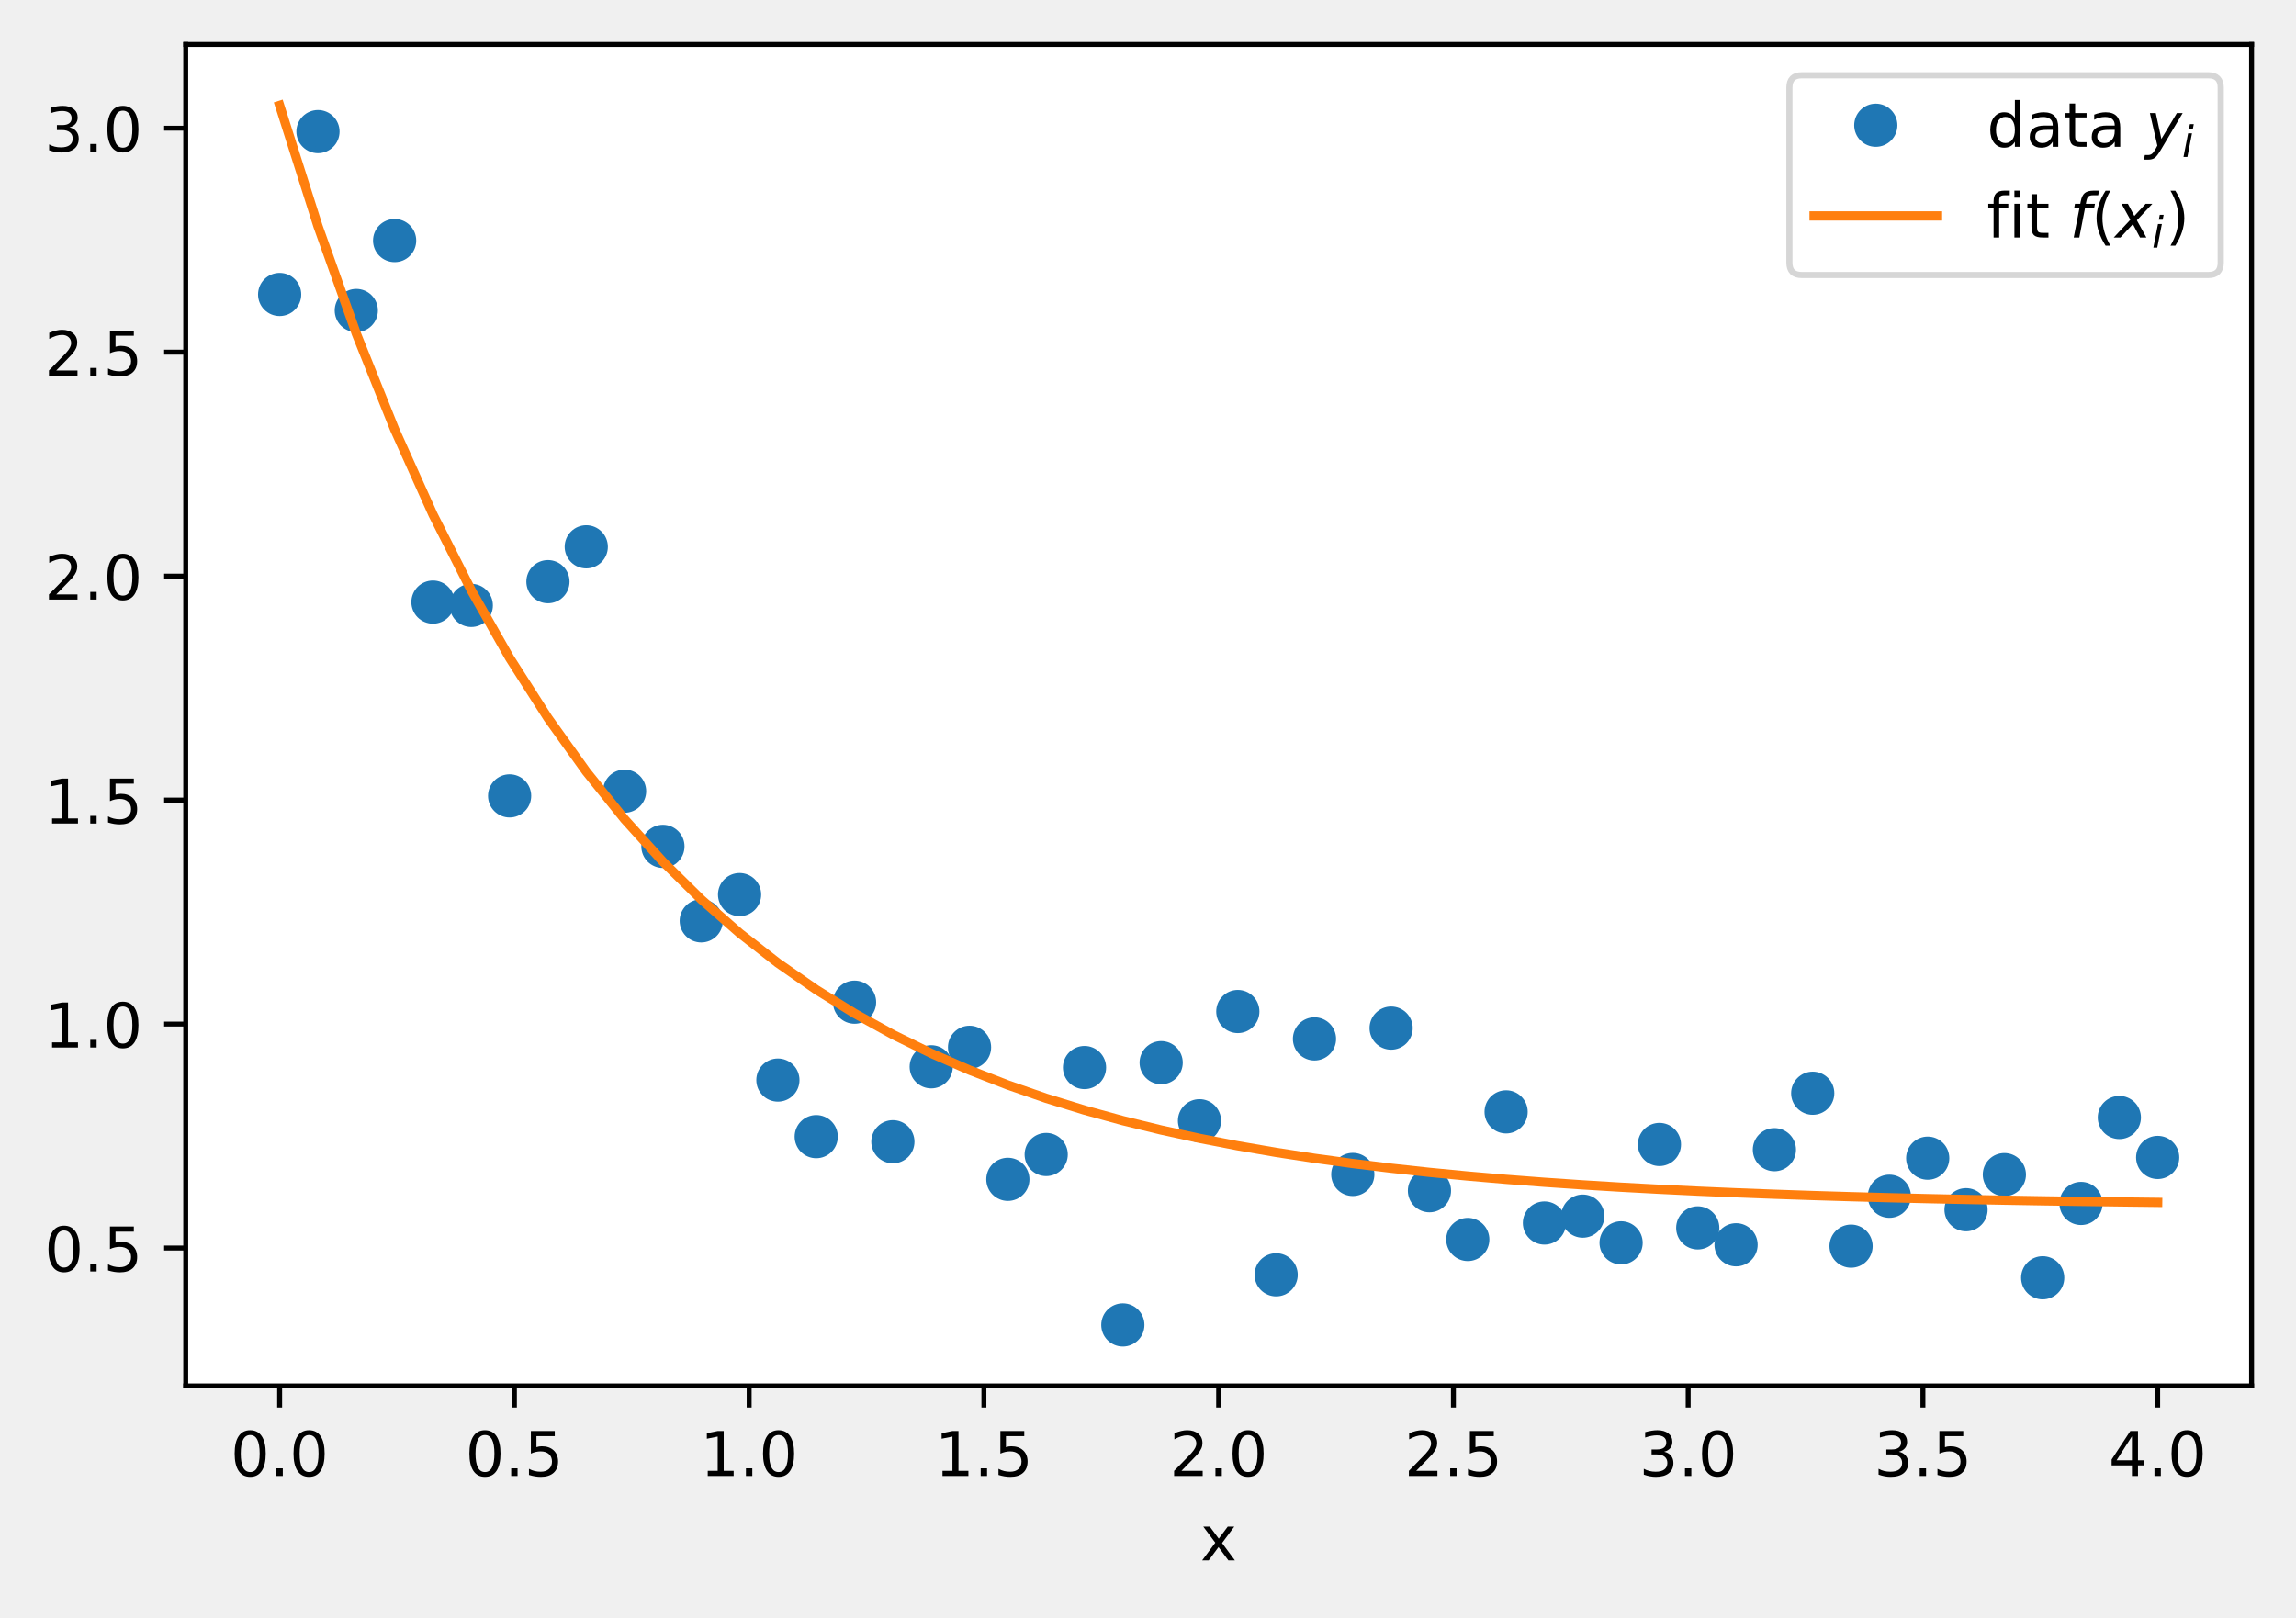
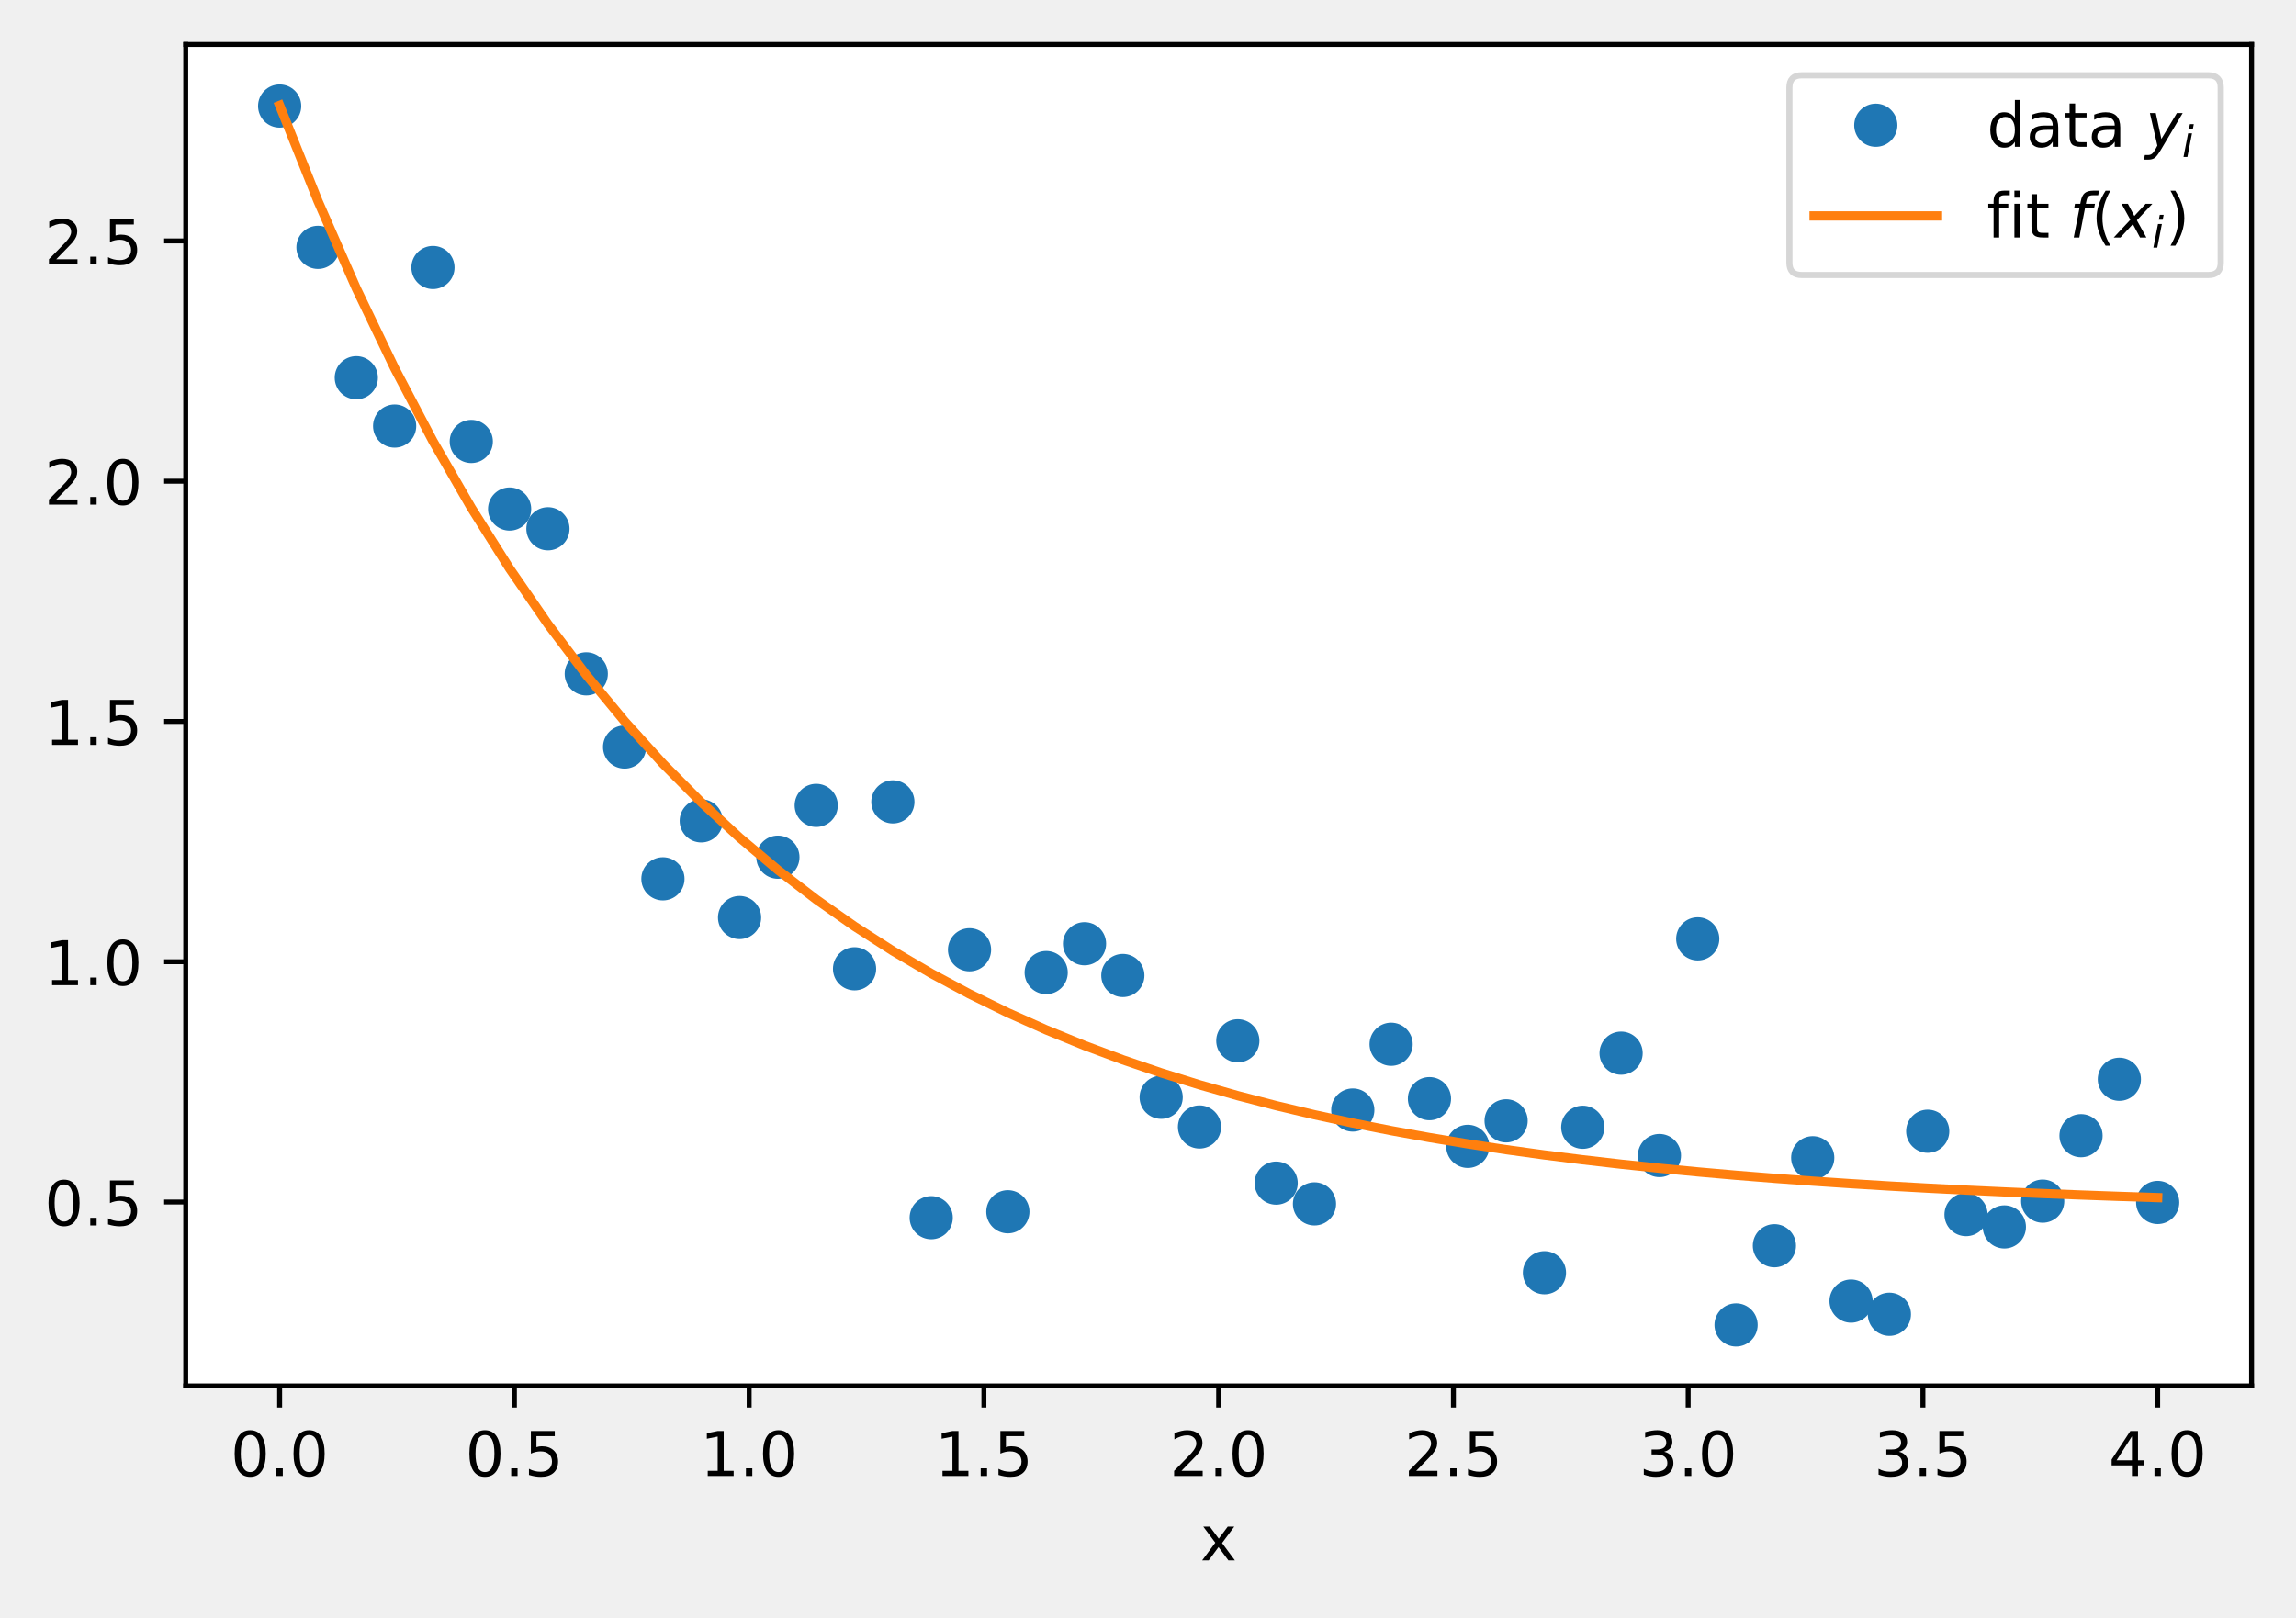
<svg xmlns="http://www.w3.org/2000/svg" xmlns:xlink="http://www.w3.org/1999/xlink" width="372.103pt" height="262.196pt" viewBox="0 0 372.103 262.196" version="1.1">
  <defs>
    <style type="text/css">*{stroke-linejoin: round; stroke-linecap: butt}</style>
  </defs>
  <g id="figure_1">
    <g id="patch_1">
      <path d="M 0 262.196  L 372.103 262.196  L 372.103 0  L 0 0  L 0 262.196  z " style="fill: none" />
    </g>
    <g id="axes_1">
      <g id="patch_2">
        <path d="M 30.103 224.64  L 364.903 224.64  L 364.903 7.2  L 30.103 7.2  z " style="fill: #ffffff" />
      </g>
      <g id="matplotlib.axis_1">
        <g id="xtick_1">
          <g id="line2d_1">
            <defs>
-               <path id="m916a9fdbd0" d="M 0 0  L 0 3.5  " style="stroke: #000000; stroke-width: 0.8" />
-             </defs>
-             <g>
-               <use xlink:href="#m916a9fdbd0" x="45.321" y="224.64" style="stroke: #000000; stroke-width: 0.8" />
+               <path id="m4593b369ef" d="M 0 0  L 0 3.5  " style="stroke: #000000; stroke-width: 0.8" />
+             </defs>
+             <g>
+               <use xlink:href="#m4593b369ef" x="45.321" y="224.64" style="stroke: #000000; stroke-width: 0.8" />
            </g>
          </g>
          <g id="text_1">
            <g transform="translate(37.36974 239.2384)scale(0.1 -0.1)">
              <defs>
                <path id="DejaVuSans-30" d="M 2034 4250  Q 1547 4250 1301 3770  Q 1056 3291 1056 2328  Q 1056 1369 1301 889  Q 1547 409 2034 409  Q 2525 409 2770 889  Q 3016 1369 3016 2328  Q 3016 3291 2770 3770  Q 2525 4250 2034 4250  z M 2034 4750  Q 2819 4750 3233 4129  Q 3647 3509 3647 2328  Q 3647 1150 3233 529  Q 2819 -91 2034 -91  Q 1250 -91 836 529  Q 422 1150 422 2328  Q 422 3509 836 4129  Q 1250 4750 2034 4750  z " transform="scale(0.015625)" />
                <path id="DejaVuSans-2e" d="M 684 794  L 1344 794  L 1344 0  L 684 0  L 684 794  z " transform="scale(0.015625)" />
              </defs>
              <use xlink:href="#DejaVuSans-30" />
              <use xlink:href="#DejaVuSans-2e" x="63.623" />
              <use xlink:href="#DejaVuSans-30" x="95.41" />
            </g>
          </g>
        </g>
        <g id="xtick_2">
          <g id="line2d_2">
            <g>
-               <use xlink:href="#m916a9fdbd0" x="83.367" y="224.64" style="stroke: #000000; stroke-width: 0.8" />
+               <use xlink:href="#m4593b369ef" x="83.367" y="224.64" style="stroke: #000000; stroke-width: 0.8" />
            </g>
          </g>
          <g id="text_2">
            <g transform="translate(75.4152 239.2384)scale(0.1 -0.1)">
              <defs>
                <path id="DejaVuSans-35" d="M 691 4666  L 3169 4666  L 3169 4134  L 1269 4134  L 1269 2991  Q 1406 3038 1543 3061  Q 1681 3084 1819 3084  Q 2600 3084 3056 2656  Q 3513 2228 3513 1497  Q 3513 744 3044 326  Q 2575 -91 1722 -91  Q 1428 -91 1123 -41  Q 819 9 494 109  L 494 744  Q 775 591 1075 516  Q 1375 441 1709 441  Q 2250 441 2565 725  Q 2881 1009 2881 1497  Q 2881 1984 2565 2268  Q 2250 2553 1709 2553  Q 1456 2553 1204 2497  Q 953 2441 691 2322  L 691 4666  z " transform="scale(0.015625)" />
              </defs>
              <use xlink:href="#DejaVuSans-30" />
              <use xlink:href="#DejaVuSans-2e" x="63.623" />
              <use xlink:href="#DejaVuSans-35" x="95.41" />
            </g>
          </g>
        </g>
        <g id="xtick_3">
          <g id="line2d_3">
            <g>
-               <use xlink:href="#m916a9fdbd0" x="121.412" y="224.64" style="stroke: #000000; stroke-width: 0.8" />
+               <use xlink:href="#m4593b369ef" x="121.412" y="224.64" style="stroke: #000000; stroke-width: 0.8" />
            </g>
          </g>
          <g id="text_3">
            <g transform="translate(113.4607 239.2384)scale(0.1 -0.1)">
              <defs>
                <path id="DejaVuSans-31" d="M 794 531  L 1825 531  L 1825 4091  L 703 3866  L 703 4441  L 1819 4666  L 2450 4666  L 2450 531  L 3481 531  L 3481 0  L 794 0  L 794 531  z " transform="scale(0.015625)" />
              </defs>
              <use xlink:href="#DejaVuSans-31" />
              <use xlink:href="#DejaVuSans-2e" x="63.623" />
              <use xlink:href="#DejaVuSans-30" x="95.41" />
            </g>
          </g>
        </g>
        <g id="xtick_4">
          <g id="line2d_4">
            <g>
-               <use xlink:href="#m916a9fdbd0" x="159.458" y="224.64" style="stroke: #000000; stroke-width: 0.8" />
+               <use xlink:href="#m4593b369ef" x="159.458" y="224.64" style="stroke: #000000; stroke-width: 0.8" />
            </g>
          </g>
          <g id="text_4">
            <g transform="translate(151.5061 239.2384)scale(0.1 -0.1)">
              <use xlink:href="#DejaVuSans-31" />
              <use xlink:href="#DejaVuSans-2e" x="63.623" />
              <use xlink:href="#DejaVuSans-35" x="95.41" />
            </g>
          </g>
        </g>
        <g id="xtick_5">
          <g id="line2d_5">
            <g>
-               <use xlink:href="#m916a9fdbd0" x="197.503" y="224.64" style="stroke: #000000; stroke-width: 0.8" />
+               <use xlink:href="#m4593b369ef" x="197.503" y="224.64" style="stroke: #000000; stroke-width: 0.8" />
            </g>
          </g>
          <g id="text_5">
            <g transform="translate(189.5516 239.2384)scale(0.1 -0.1)">
              <defs>
                <path id="DejaVuSans-32" d="M 1228 531  L 3431 531  L 3431 0  L 469 0  L 469 531  Q 828 903 1448 1529  Q 2069 2156 2228 2338  Q 2531 2678 2651 2914  Q 2772 3150 2772 3378  Q 2772 3750 2511 3984  Q 2250 4219 1831 4219  Q 1534 4219 1204 4116  Q 875 4013 500 3803  L 500 4441  Q 881 4594 1212 4672  Q 1544 4750 1819 4750  Q 2544 4750 2975 4387  Q 3406 4025 3406 3419  Q 3406 3131 3298 2873  Q 3191 2616 2906 2266  Q 2828 2175 2409 1742  Q 1991 1309 1228 531  z " transform="scale(0.015625)" />
              </defs>
              <use xlink:href="#DejaVuSans-32" />
              <use xlink:href="#DejaVuSans-2e" x="63.623" />
              <use xlink:href="#DejaVuSans-30" x="95.41" />
            </g>
          </g>
        </g>
        <g id="xtick_6">
          <g id="line2d_6">
            <g>
-               <use xlink:href="#m916a9fdbd0" x="235.549" y="224.64" style="stroke: #000000; stroke-width: 0.8" />
+               <use xlink:href="#m4593b369ef" x="235.549" y="224.64" style="stroke: #000000; stroke-width: 0.8" />
            </g>
          </g>
          <g id="text_6">
            <g transform="translate(227.597 239.2384)scale(0.1 -0.1)">
              <use xlink:href="#DejaVuSans-32" />
              <use xlink:href="#DejaVuSans-2e" x="63.623" />
              <use xlink:href="#DejaVuSans-35" x="95.41" />
            </g>
          </g>
        </g>
        <g id="xtick_7">
          <g id="line2d_7">
            <g>
-               <use xlink:href="#m916a9fdbd0" x="273.594" y="224.64" style="stroke: #000000; stroke-width: 0.8" />
+               <use xlink:href="#m4593b369ef" x="273.594" y="224.64" style="stroke: #000000; stroke-width: 0.8" />
            </g>
          </g>
          <g id="text_7">
            <g transform="translate(265.6425 239.2384)scale(0.1 -0.1)">
              <defs>
                <path id="DejaVuSans-33" d="M 2597 2516  Q 3050 2419 3304 2112  Q 3559 1806 3559 1356  Q 3559 666 3084 287  Q 2609 -91 1734 -91  Q 1441 -91 1130 -33  Q 819 25 488 141  L 488 750  Q 750 597 1062 519  Q 1375 441 1716 441  Q 2309 441 2620 675  Q 2931 909 2931 1356  Q 2931 1769 2642 2001  Q 2353 2234 1838 2234  L 1294 2234  L 1294 2753  L 1863 2753  Q 2328 2753 2575 2939  Q 2822 3125 2822 3475  Q 2822 3834 2567 4026  Q 2313 4219 1838 4219  Q 1578 4219 1281 4162  Q 984 4106 628 3988  L 628 4550  Q 988 4650 1302 4700  Q 1616 4750 1894 4750  Q 2613 4750 3031 4423  Q 3450 4097 3450 3541  Q 3450 3153 3228 2886  Q 3006 2619 2597 2516  z " transform="scale(0.015625)" />
              </defs>
              <use xlink:href="#DejaVuSans-33" />
              <use xlink:href="#DejaVuSans-2e" x="63.623" />
              <use xlink:href="#DejaVuSans-30" x="95.41" />
            </g>
          </g>
        </g>
        <g id="xtick_8">
          <g id="line2d_8">
            <g>
-               <use xlink:href="#m916a9fdbd0" x="311.639" y="224.64" style="stroke: #000000; stroke-width: 0.8" />
+               <use xlink:href="#m4593b369ef" x="311.639" y="224.64" style="stroke: #000000; stroke-width: 0.8" />
            </g>
          </g>
          <g id="text_8">
            <g transform="translate(303.6879 239.2384)scale(0.1 -0.1)">
              <use xlink:href="#DejaVuSans-33" />
              <use xlink:href="#DejaVuSans-2e" x="63.623" />
              <use xlink:href="#DejaVuSans-35" x="95.41" />
            </g>
          </g>
        </g>
        <g id="xtick_9">
          <g id="line2d_9">
            <g>
-               <use xlink:href="#m916a9fdbd0" x="349.685" y="224.64" style="stroke: #000000; stroke-width: 0.8" />
+               <use xlink:href="#m4593b369ef" x="349.685" y="224.64" style="stroke: #000000; stroke-width: 0.8" />
            </g>
          </g>
          <g id="text_9">
            <g transform="translate(341.7334 239.2384)scale(0.1 -0.1)">
              <defs>
                <path id="DejaVuSans-34" d="M 2419 4116  L 825 1625  L 2419 1625  L 2419 4116  z M 2253 4666  L 3047 4666  L 3047 1625  L 3713 1625  L 3713 1100  L 3047 1100  L 3047 0  L 2419 0  L 2419 1100  L 313 1100  L 313 1709  L 2253 4666  z " transform="scale(0.015625)" />
              </defs>
              <use xlink:href="#DejaVuSans-34" />
              <use xlink:href="#DejaVuSans-2e" x="63.623" />
              <use xlink:href="#DejaVuSans-30" x="95.41" />
            </g>
          </g>
        </g>
        <g id="text_10">
          <g transform="translate(194.5437 252.9166)scale(0.1 -0.1)">
            <defs>
              <path id="DejaVuSans-78" d="M 3513 3500  L 2247 1797  L 3578 0  L 2900 0  L 1881 1375  L 863 0  L 184 0  L 1544 1831  L 300 3500  L 978 3500  L 1906 2253  L 2834 3500  L 3513 3500  z " transform="scale(0.015625)" />
            </defs>
            <use xlink:href="#DejaVuSans-78" />
          </g>
        </g>
      </g>
      <g id="matplotlib.axis_2">
        <g id="ytick_1">
          <g id="line2d_10">
            <defs>
-               <path id="m91783c04ec" d="M 0 0  L -3.5 0  " style="stroke: #000000; stroke-width: 0.8" />
-             </defs>
-             <g>
-               <use xlink:href="#m91783c04ec" x="30.103" y="202.291" style="stroke: #000000; stroke-width: 0.8" />
+               <path id="m9e0890ec1e" d="M 0 0  L -3.5 0  " style="stroke: #000000; stroke-width: 0.8" />
+             </defs>
+             <g>
+               <use xlink:href="#m9e0890ec1e" x="30.103" y="194.833" style="stroke: #000000; stroke-width: 0.8" />
            </g>
          </g>
          <g id="text_11">
-             <g transform="translate(7.2 206.0901)scale(0.1 -0.1)">
+             <g transform="translate(7.2 198.6321)scale(0.1 -0.1)">
              <use xlink:href="#DejaVuSans-30" />
              <use xlink:href="#DejaVuSans-2e" x="63.623" />
              <use xlink:href="#DejaVuSans-35" x="95.41" />
            </g>
          </g>
        </g>
        <g id="ytick_2">
          <g id="line2d_11">
            <g>
-               <use xlink:href="#m91783c04ec" x="30.103" y="165.988" style="stroke: #000000; stroke-width: 0.8" />
+               <use xlink:href="#m9e0890ec1e" x="30.103" y="155.887" style="stroke: #000000; stroke-width: 0.8" />
            </g>
          </g>
          <g id="text_12">
-             <g transform="translate(7.2 169.7872)scale(0.1 -0.1)">
+             <g transform="translate(7.2 159.6861)scale(0.1 -0.1)">
              <use xlink:href="#DejaVuSans-31" />
              <use xlink:href="#DejaVuSans-2e" x="63.623" />
              <use xlink:href="#DejaVuSans-30" x="95.41" />
            </g>
          </g>
        </g>
        <g id="ytick_3">
          <g id="line2d_12">
            <g>
-               <use xlink:href="#m91783c04ec" x="30.103" y="129.685" style="stroke: #000000; stroke-width: 0.8" />
+               <use xlink:href="#m9e0890ec1e" x="30.103" y="116.941" style="stroke: #000000; stroke-width: 0.8" />
            </g>
          </g>
          <g id="text_13">
-             <g transform="translate(7.2 133.4844)scale(0.1 -0.1)">
+             <g transform="translate(7.2 120.7401)scale(0.1 -0.1)">
              <use xlink:href="#DejaVuSans-31" />
              <use xlink:href="#DejaVuSans-2e" x="63.623" />
              <use xlink:href="#DejaVuSans-35" x="95.41" />
            </g>
          </g>
        </g>
        <g id="ytick_4">
          <g id="line2d_13">
            <g>
-               <use xlink:href="#m91783c04ec" x="30.103" y="93.382" style="stroke: #000000; stroke-width: 0.8" />
+               <use xlink:href="#m9e0890ec1e" x="30.103" y="77.995" style="stroke: #000000; stroke-width: 0.8" />
            </g>
          </g>
          <g id="text_14">
-             <g transform="translate(7.2 97.18156)scale(0.1 -0.1)">
+             <g transform="translate(7.2 81.79403)scale(0.1 -0.1)">
              <use xlink:href="#DejaVuSans-32" />
              <use xlink:href="#DejaVuSans-2e" x="63.623" />
              <use xlink:href="#DejaVuSans-30" x="95.41" />
            </g>
          </g>
        </g>
        <g id="ytick_5">
          <g id="line2d_14">
            <g>
-               <use xlink:href="#m91783c04ec" x="30.103" y="57.079" style="stroke: #000000; stroke-width: 0.8" />
+               <use xlink:href="#m9e0890ec1e" x="30.103" y="39.049" style="stroke: #000000; stroke-width: 0.8" />
            </g>
          </g>
          <g id="text_15">
-             <g transform="translate(7.2 60.87871)scale(0.1 -0.1)">
+             <g transform="translate(7.2 42.84799)scale(0.1 -0.1)">
              <use xlink:href="#DejaVuSans-32" />
              <use xlink:href="#DejaVuSans-2e" x="63.623" />
              <use xlink:href="#DejaVuSans-35" x="95.41" />
            </g>
          </g>
        </g>
-         <g id="ytick_6">
-           <g id="line2d_15">
-             <g>
-               <use xlink:href="#m91783c04ec" x="30.103" y="20.777" style="stroke: #000000; stroke-width: 0.8" />
-             </g>
-           </g>
-           <g id="text_16">
-             <g transform="translate(7.2 24.57587)scale(0.1 -0.1)">
-               <use xlink:href="#DejaVuSans-33" />
-               <use xlink:href="#DejaVuSans-2e" x="63.623" />
-               <use xlink:href="#DejaVuSans-30" x="95.41" />
-             </g>
-           </g>
+       </g>
+       <g id="line2d_15">
+         <defs>
+           <path id="m1f39af1a2c" d="M 0 3  C 0.796 3 1.559 2.684 2.121 2.121  C 2.684 1.559 3 0.796 3 0  C 3 -0.796 2.684 -1.559 2.121 -2.121  C 1.559 -2.684 0.796 -3 0 -3  C -0.796 -3 -1.559 -2.684 -2.121 -2.121  C -2.684 -1.559 -3 -0.796 -3 0  C -3 0.796 -2.684 1.559 -2.121 2.121  C -1.559 2.684 -0.796 3 0 3  z " style="stroke: #1f77b4" />
+         </defs>
+         <g clip-path="url(#p309b4b7181)">
+           <use xlink:href="#m1f39af1a2c" x="45.321" y="17.186" style="fill: #1f77b4; stroke: #1f77b4" />
+           <use xlink:href="#m1f39af1a2c" x="51.533" y="40.094" style="fill: #1f77b4; stroke: #1f77b4" />
+           <use xlink:href="#m1f39af1a2c" x="57.744" y="61.225" style="fill: #1f77b4; stroke: #1f77b4" />
+           <use xlink:href="#m1f39af1a2c" x="63.956" y="69.058" style="fill: #1f77b4; stroke: #1f77b4" />
+           <use xlink:href="#m1f39af1a2c" x="70.167" y="43.359" style="fill: #1f77b4; stroke: #1f77b4" />
+           <use xlink:href="#m1f39af1a2c" x="76.379" y="71.556" style="fill: #1f77b4; stroke: #1f77b4" />
+           <use xlink:href="#m1f39af1a2c" x="82.59" y="82.508" style="fill: #1f77b4; stroke: #1f77b4" />
+           <use xlink:href="#m1f39af1a2c" x="88.802" y="85.709" style="fill: #1f77b4; stroke: #1f77b4" />
+           <use xlink:href="#m1f39af1a2c" x="95.013" y="109.224" style="fill: #1f77b4; stroke: #1f77b4" />
+           <use xlink:href="#m1f39af1a2c" x="101.225" y="121.086" style="fill: #1f77b4; stroke: #1f77b4" />
+           <use xlink:href="#m1f39af1a2c" x="107.436" y="142.447" style="fill: #1f77b4; stroke: #1f77b4" />
+           <use xlink:href="#m1f39af1a2c" x="113.648" y="133.052" style="fill: #1f77b4; stroke: #1f77b4" />
+           <use xlink:href="#m1f39af1a2c" x="119.859" y="148.721" style="fill: #1f77b4; stroke: #1f77b4" />
+           <use xlink:href="#m1f39af1a2c" x="126.071" y="138.94" style="fill: #1f77b4; stroke: #1f77b4" />
+           <use xlink:href="#m1f39af1a2c" x="132.282" y="130.545" style="fill: #1f77b4; stroke: #1f77b4" />
+           <use xlink:href="#m1f39af1a2c" x="138.494" y="157.031" style="fill: #1f77b4; stroke: #1f77b4" />
+           <use xlink:href="#m1f39af1a2c" x="144.705" y="129.975" style="fill: #1f77b4; stroke: #1f77b4" />
+           <use xlink:href="#m1f39af1a2c" x="150.917" y="197.374" style="fill: #1f77b4; stroke: #1f77b4" />
+           <use xlink:href="#m1f39af1a2c" x="157.128" y="153.945" style="fill: #1f77b4; stroke: #1f77b4" />
+           <use xlink:href="#m1f39af1a2c" x="163.34" y="196.411" style="fill: #1f77b4; stroke: #1f77b4" />
+           <use xlink:href="#m1f39af1a2c" x="169.551" y="157.642" style="fill: #1f77b4; stroke: #1f77b4" />
+           <use xlink:href="#m1f39af1a2c" x="175.763" y="152.968" style="fill: #1f77b4; stroke: #1f77b4" />
+           <use xlink:href="#m1f39af1a2c" x="181.974" y="158.113" style="fill: #1f77b4; stroke: #1f77b4" />
+           <use xlink:href="#m1f39af1a2c" x="188.186" y="177.854" style="fill: #1f77b4; stroke: #1f77b4" />
+           <use xlink:href="#m1f39af1a2c" x="194.397" y="182.669" style="fill: #1f77b4; stroke: #1f77b4" />
+           <use xlink:href="#m1f39af1a2c" x="200.609" y="168.698" style="fill: #1f77b4; stroke: #1f77b4" />
+           <use xlink:href="#m1f39af1a2c" x="206.82" y="191.77" style="fill: #1f77b4; stroke: #1f77b4" />
+           <use xlink:href="#m1f39af1a2c" x="213.032" y="195.136" style="fill: #1f77b4; stroke: #1f77b4" />
+           <use xlink:href="#m1f39af1a2c" x="219.243" y="179.921" style="fill: #1f77b4; stroke: #1f77b4" />
+           <use xlink:href="#m1f39af1a2c" x="225.455" y="169.259" style="fill: #1f77b4; stroke: #1f77b4" />
+           <use xlink:href="#m1f39af1a2c" x="231.666" y="178.079" style="fill: #1f77b4; stroke: #1f77b4" />
+           <use xlink:href="#m1f39af1a2c" x="237.878" y="185.811" style="fill: #1f77b4; stroke: #1f77b4" />
+           <use xlink:href="#m1f39af1a2c" x="244.089" y="181.674" style="fill: #1f77b4; stroke: #1f77b4" />
+           <use xlink:href="#m1f39af1a2c" x="250.301" y="206.297" style="fill: #1f77b4; stroke: #1f77b4" />
+           <use xlink:href="#m1f39af1a2c" x="256.512" y="182.714" style="fill: #1f77b4; stroke: #1f77b4" />
+           <use xlink:href="#m1f39af1a2c" x="262.724" y="170.703" style="fill: #1f77b4; stroke: #1f77b4" />
+           <use xlink:href="#m1f39af1a2c" x="268.935" y="187.299" style="fill: #1f77b4; stroke: #1f77b4" />
+           <use xlink:href="#m1f39af1a2c" x="275.147" y="152.176" style="fill: #1f77b4; stroke: #1f77b4" />
+           <use xlink:href="#m1f39af1a2c" x="281.358" y="214.756" style="fill: #1f77b4; stroke: #1f77b4" />
+           <use xlink:href="#m1f39af1a2c" x="287.57" y="201.918" style="fill: #1f77b4; stroke: #1f77b4" />
+           <use xlink:href="#m1f39af1a2c" x="293.781" y="187.657" style="fill: #1f77b4; stroke: #1f77b4" />
+           <use xlink:href="#m1f39af1a2c" x="299.993" y="210.893" style="fill: #1f77b4; stroke: #1f77b4" />
+           <use xlink:href="#m1f39af1a2c" x="306.204" y="213.029" style="fill: #1f77b4; stroke: #1f77b4" />
+           <use xlink:href="#m1f39af1a2c" x="312.416" y="183.359" style="fill: #1f77b4; stroke: #1f77b4" />
+           <use xlink:href="#m1f39af1a2c" x="318.627" y="196.872" style="fill: #1f77b4; stroke: #1f77b4" />
+           <use xlink:href="#m1f39af1a2c" x="324.839" y="198.871" style="fill: #1f77b4; stroke: #1f77b4" />
+           <use xlink:href="#m1f39af1a2c" x="331.05" y="194.691" style="fill: #1f77b4; stroke: #1f77b4" />
+           <use xlink:href="#m1f39af1a2c" x="337.262" y="184.081" style="fill: #1f77b4; stroke: #1f77b4" />
+           <use xlink:href="#m1f39af1a2c" x="343.473" y="174.937" style="fill: #1f77b4; stroke: #1f77b4" />
+           <use xlink:href="#m1f39af1a2c" x="349.685" y="194.904" style="fill: #1f77b4; stroke: #1f77b4" />
        </g>
      </g>
      <g id="line2d_16">
-         <defs>
-           <path id="m0119fe2ea5" d="M 0 3  C 0.796 3 1.559 2.684 2.121 2.121  C 2.684 1.559 3 0.796 3 0  C 3 -0.796 2.684 -1.559 2.121 -2.121  C 1.559 -2.684 0.796 -3 0 -3  C -0.796 -3 -1.559 -2.684 -2.121 -2.121  C -2.684 -1.559 -3 -0.796 -3 0  C -3 0.796 -2.684 1.559 -2.121 2.121  C -1.559 2.684 -0.796 3 0 3  z " style="stroke: #1f77b4" />
-         </defs>
-         <g clip-path="url(#p8034b6d89d)">
-           <use xlink:href="#m0119fe2ea5" x="45.321" y="47.73" style="fill: #1f77b4; stroke: #1f77b4" />
-           <use xlink:href="#m0119fe2ea5" x="51.533" y="21.329" style="fill: #1f77b4; stroke: #1f77b4" />
-           <use xlink:href="#m0119fe2ea5" x="57.744" y="50.325" style="fill: #1f77b4; stroke: #1f77b4" />
-           <use xlink:href="#m0119fe2ea5" x="63.956" y="38.994" style="fill: #1f77b4; stroke: #1f77b4" />
-           <use xlink:href="#m0119fe2ea5" x="70.167" y="97.594" style="fill: #1f77b4; stroke: #1f77b4" />
-           <use xlink:href="#m0119fe2ea5" x="76.379" y="98.132" style="fill: #1f77b4; stroke: #1f77b4" />
-           <use xlink:href="#m0119fe2ea5" x="82.59" y="129.003" style="fill: #1f77b4; stroke: #1f77b4" />
-           <use xlink:href="#m0119fe2ea5" x="88.802" y="94.281" style="fill: #1f77b4; stroke: #1f77b4" />
-           <use xlink:href="#m0119fe2ea5" x="95.013" y="88.633" style="fill: #1f77b4; stroke: #1f77b4" />
-           <use xlink:href="#m0119fe2ea5" x="101.225" y="128.24" style="fill: #1f77b4; stroke: #1f77b4" />
-           <use xlink:href="#m0119fe2ea5" x="107.436" y="137.187" style="fill: #1f77b4; stroke: #1f77b4" />
-           <use xlink:href="#m0119fe2ea5" x="113.648" y="149.26" style="fill: #1f77b4; stroke: #1f77b4" />
-           <use xlink:href="#m0119fe2ea5" x="119.859" y="145.001" style="fill: #1f77b4; stroke: #1f77b4" />
-           <use xlink:href="#m0119fe2ea5" x="126.071" y="175.068" style="fill: #1f77b4; stroke: #1f77b4" />
-           <use xlink:href="#m0119fe2ea5" x="132.282" y="184.235" style="fill: #1f77b4; stroke: #1f77b4" />
-           <use xlink:href="#m0119fe2ea5" x="138.494" y="162.441" style="fill: #1f77b4; stroke: #1f77b4" />
-           <use xlink:href="#m0119fe2ea5" x="144.705" y="185.062" style="fill: #1f77b4; stroke: #1f77b4" />
-           <use xlink:href="#m0119fe2ea5" x="150.917" y="172.914" style="fill: #1f77b4; stroke: #1f77b4" />
-           <use xlink:href="#m0119fe2ea5" x="157.128" y="169.756" style="fill: #1f77b4; stroke: #1f77b4" />
-           <use xlink:href="#m0119fe2ea5" x="163.34" y="191.156" style="fill: #1f77b4; stroke: #1f77b4" />
-           <use xlink:href="#m0119fe2ea5" x="169.551" y="187.131" style="fill: #1f77b4; stroke: #1f77b4" />
-           <use xlink:href="#m0119fe2ea5" x="175.763" y="173.035" style="fill: #1f77b4; stroke: #1f77b4" />
-           <use xlink:href="#m0119fe2ea5" x="181.974" y="214.756" style="fill: #1f77b4; stroke: #1f77b4" />
-           <use xlink:href="#m0119fe2ea5" x="188.186" y="172.243" style="fill: #1f77b4; stroke: #1f77b4" />
-           <use xlink:href="#m0119fe2ea5" x="194.397" y="181.658" style="fill: #1f77b4; stroke: #1f77b4" />
-           <use xlink:href="#m0119fe2ea5" x="200.609" y="163.954" style="fill: #1f77b4; stroke: #1f77b4" />
-           <use xlink:href="#m0119fe2ea5" x="206.82" y="206.629" style="fill: #1f77b4; stroke: #1f77b4" />
-           <use xlink:href="#m0119fe2ea5" x="213.032" y="168.393" style="fill: #1f77b4; stroke: #1f77b4" />
-           <use xlink:href="#m0119fe2ea5" x="219.243" y="190.362" style="fill: #1f77b4; stroke: #1f77b4" />
-           <use xlink:href="#m0119fe2ea5" x="225.455" y="166.643" style="fill: #1f77b4; stroke: #1f77b4" />
-           <use xlink:href="#m0119fe2ea5" x="231.666" y="193" style="fill: #1f77b4; stroke: #1f77b4" />
-           <use xlink:href="#m0119fe2ea5" x="237.878" y="200.903" style="fill: #1f77b4; stroke: #1f77b4" />
-           <use xlink:href="#m0119fe2ea5" x="244.089" y="180.22" style="fill: #1f77b4; stroke: #1f77b4" />
-           <use xlink:href="#m0119fe2ea5" x="250.301" y="198.235" style="fill: #1f77b4; stroke: #1f77b4" />
-           <use xlink:href="#m0119fe2ea5" x="256.512" y="197.118" style="fill: #1f77b4; stroke: #1f77b4" />
-           <use xlink:href="#m0119fe2ea5" x="262.724" y="201.448" style="fill: #1f77b4; stroke: #1f77b4" />
-           <use xlink:href="#m0119fe2ea5" x="268.935" y="185.505" style="fill: #1f77b4; stroke: #1f77b4" />
-           <use xlink:href="#m0119fe2ea5" x="275.147" y="199.025" style="fill: #1f77b4; stroke: #1f77b4" />
-           <use xlink:href="#m0119fe2ea5" x="281.358" y="201.764" style="fill: #1f77b4; stroke: #1f77b4" />
-           <use xlink:href="#m0119fe2ea5" x="287.57" y="186.349" style="fill: #1f77b4; stroke: #1f77b4" />
-           <use xlink:href="#m0119fe2ea5" x="293.781" y="177.198" style="fill: #1f77b4; stroke: #1f77b4" />
-           <use xlink:href="#m0119fe2ea5" x="299.993" y="201.987" style="fill: #1f77b4; stroke: #1f77b4" />
-           <use xlink:href="#m0119fe2ea5" x="306.204" y="193.898" style="fill: #1f77b4; stroke: #1f77b4" />
-           <use xlink:href="#m0119fe2ea5" x="312.416" y="187.728" style="fill: #1f77b4; stroke: #1f77b4" />
-           <use xlink:href="#m0119fe2ea5" x="318.627" y="196.081" style="fill: #1f77b4; stroke: #1f77b4" />
-           <use xlink:href="#m0119fe2ea5" x="324.839" y="190.391" style="fill: #1f77b4; stroke: #1f77b4" />
-           <use xlink:href="#m0119fe2ea5" x="331.05" y="207.112" style="fill: #1f77b4; stroke: #1f77b4" />
-           <use xlink:href="#m0119fe2ea5" x="337.262" y="195.065" style="fill: #1f77b4; stroke: #1f77b4" />
-           <use xlink:href="#m0119fe2ea5" x="343.473" y="181.134" style="fill: #1f77b4; stroke: #1f77b4" />
-           <use xlink:href="#m0119fe2ea5" x="349.685" y="187.609" style="fill: #1f77b4; stroke: #1f77b4" />
-         </g>
-       </g>
-       <g id="line2d_17">
-         <path d="M 45.321 17.084  L 51.533 36.653  L 57.744 54.075  L 63.956 69.587  L 70.167 83.397  L 76.379 95.692  L 82.59 106.639  L 88.802 116.385  L 95.013 125.062  L 101.225 132.787  L 107.436 139.665  L 113.648 145.788  L 119.859 151.24  L 126.071 156.094  L 132.282 160.415  L 138.494 164.262  L 144.705 167.688  L 150.917 170.737  L 157.128 173.453  L 163.34 175.87  L 169.551 178.022  L 175.763 179.938  L 181.974 181.644  L 188.186 183.163  L 194.397 184.515  L 200.609 185.719  L 206.82 186.791  L 213.032 187.745  L 219.243 188.595  L 225.455 189.351  L 231.666 190.025  L 237.878 190.624  L 244.089 191.158  L 250.301 191.633  L 256.512 192.056  L 262.724 192.433  L 268.935 192.768  L 275.147 193.067  L 281.358 193.333  L 287.57 193.57  L 293.781 193.78  L 299.993 193.968  L 306.204 194.135  L 312.416 194.284  L 318.627 194.416  L 324.839 194.534  L 331.05 194.639  L 337.262 194.732  L 343.473 194.815  L 349.685 194.89  " clip-path="url(#p8034b6d89d)" style="fill: none; stroke: #ff7f0e; stroke-width: 1.5; stroke-linecap: square" />
+         <path d="M 45.321 17.084  L 51.533 32.588  L 57.744 46.75  L 63.956 59.686  L 70.167 71.503  L 76.379 82.298  L 82.59 92.158  L 88.802 101.165  L 95.013 109.393  L 101.225 116.909  L 107.436 123.774  L 113.648 130.045  L 119.859 135.774  L 126.071 141.006  L 132.282 145.786  L 138.494 150.153  L 144.705 154.141  L 150.917 157.784  L 157.128 161.112  L 163.34 164.152  L 169.551 166.929  L 175.763 169.466  L 181.974 171.783  L 188.186 173.899  L 194.397 175.833  L 200.609 177.599  L 206.82 179.212  L 213.032 180.686  L 219.243 182.032  L 225.455 183.262  L 231.666 184.385  L 237.878 185.411  L 244.089 186.348  L 250.301 187.204  L 256.512 187.986  L 262.724 188.701  L 268.935 189.353  L 275.147 189.949  L 281.358 190.494  L 287.57 190.991  L 293.781 191.446  L 299.993 191.861  L 306.204 192.24  L 312.416 192.586  L 318.627 192.902  L 324.839 193.191  L 331.05 193.455  L 337.262 193.696  L 343.473 193.917  L 349.685 194.118  " clip-path="url(#p309b4b7181)" style="fill: none; stroke: #ff7f0e; stroke-width: 1.5; stroke-linecap: square" />
      </g>
      <g id="patch_3">
        <path d="M 30.103 224.64  L 30.103 7.2  " style="fill: none; stroke: #000000; stroke-width: 0.8; stroke-linejoin: miter; stroke-linecap: square" />
      </g>
      <g id="patch_4">
        <path d="M 364.903 224.64  L 364.903 7.2  " style="fill: none; stroke: #000000; stroke-width: 0.8; stroke-linejoin: miter; stroke-linecap: square" />
      </g>
      <g id="patch_5">
        <path d="M 30.103 224.64  L 364.903 224.64  " style="fill: none; stroke: #000000; stroke-width: 0.8; stroke-linejoin: miter; stroke-linecap: square" />
      </g>
      <g id="patch_6">
        <path d="M 30.103 7.2  L 364.903 7.2  " style="fill: none; stroke: #000000; stroke-width: 0.8; stroke-linejoin: miter; stroke-linecap: square" />
      </g>
      <g id="legend_1">
        <g id="patch_7">
          <path d="M 292.003 44.578  L 357.903 44.578  Q 359.903 44.578 359.903 42.578  L 359.903 14.2  Q 359.903 12.2 357.903 12.2  L 292.003 12.2  Q 290.003 12.2 290.003 14.2  L 290.003 42.578  Q 290.003 44.578 292.003 44.578  z " style="fill: #ffffff; opacity: 0.8; stroke: #cccccc; stroke-linejoin: miter" />
        </g>
-         <g id="line2d_18">
+         <g id="line2d_17">
          <g>
-             <use xlink:href="#m0119fe2ea5" x="304.003" y="20.3" style="fill: #1f77b4; stroke: #1f77b4" />
-           </g>
-         </g>
-         <g id="text_17">
+             <use xlink:href="#m1f39af1a2c" x="304.003" y="20.3" style="fill: #1f77b4; stroke: #1f77b4" />
+           </g>
+         </g>
+         <g id="text_16">
          <g transform="translate(322.0031 23.8)scale(0.1 -0.1)">
            <defs>
              <path id="DejaVuSans-64" d="M 2906 2969  L 2906 4863  L 3481 4863  L 3481 0  L 2906 0  L 2906 525  Q 2725 213 2448 61  Q 2172 -91 1784 -91  Q 1150 -91 751 415  Q 353 922 353 1747  Q 353 2572 751 3078  Q 1150 3584 1784 3584  Q 2172 3584 2448 3432  Q 2725 3281 2906 2969  z M 947 1747  Q 947 1113 1208 752  Q 1469 391 1925 391  Q 2381 391 2643 752  Q 2906 1113 2906 1747  Q 2906 2381 2643 2742  Q 2381 3103 1925 3103  Q 1469 3103 1208 2742  Q 947 2381 947 1747  z " transform="scale(0.015625)" />
              <path id="DejaVuSans-61" d="M 2194 1759  Q 1497 1759 1228 1600  Q 959 1441 959 1056  Q 959 750 1161 570  Q 1363 391 1709 391  Q 2188 391 2477 730  Q 2766 1069 2766 1631  L 2766 1759  L 2194 1759  z M 3341 1997  L 3341 0  L 2766 0  L 2766 531  Q 2569 213 2275 61  Q 1981 -91 1556 -91  Q 1019 -91 701 211  Q 384 513 384 1019  Q 384 1609 779 1909  Q 1175 2209 1959 2209  L 2766 2209  L 2766 2266  Q 2766 2663 2505 2880  Q 2244 3097 1772 3097  Q 1472 3097 1187 3025  Q 903 2953 641 2809  L 641 3341  Q 956 3463 1253 3523  Q 1550 3584 1831 3584  Q 2591 3584 2966 3190  Q 3341 2797 3341 1997  z " transform="scale(0.015625)" />
              <path id="DejaVuSans-74" d="M 1172 4494  L 1172 3500  L 2356 3500  L 2356 3053  L 1172 3053  L 1172 1153  Q 1172 725 1289 603  Q 1406 481 1766 481  L 2356 481  L 2356 0  L 1766 0  Q 1100 0 847 248  Q 594 497 594 1153  L 594 3053  L 172 3053  L 172 3500  L 594 3500  L 594 4494  L 1172 4494  z " transform="scale(0.015625)" />
              <path id="DejaVuSans-20" transform="scale(0.015625)" />
              <path id="DejaVuSans-Oblique-79" d="M 1588 -325  Q 1188 -997 936 -1164  Q 684 -1331 294 -1331  L -159 -1331  L -63 -850  L 269 -850  Q 509 -850 678 -719  Q 847 -588 1056 -206  L 1234 128  L 459 3500  L 1069 3500  L 1650 819  L 3256 3500  L 3859 3500  L 1588 -325  z " transform="scale(0.015625)" />
              <path id="DejaVuSans-Oblique-69" d="M 1172 4863  L 1747 4863  L 1606 4134  L 1031 4134  L 1172 4863  z M 909 3500  L 1484 3500  L 800 0  L 225 0  L 909 3500  z " transform="scale(0.015625)" />
            </defs>
            <use xlink:href="#DejaVuSans-64" transform="translate(0 0.015625)" />
            <use xlink:href="#DejaVuSans-61" transform="translate(63.47656 0.015625)" />
            <use xlink:href="#DejaVuSans-74" transform="translate(124.7559 0.015625)" />
            <use xlink:href="#DejaVuSans-61" transform="translate(163.9648 0.015625)" />
            <use xlink:href="#DejaVuSans-20" transform="translate(225.2441 0.015625)" />
            <use xlink:href="#DejaVuSans-Oblique-79" transform="translate(257.0312 0.015625)" />
            <use xlink:href="#DejaVuSans-Oblique-69" transform="translate(316.2109 -16.39062)scale(0.7)" />
          </g>
        </g>
-         <g id="line2d_19">
+         <g id="line2d_18">
          <path d="M 294.003 34.998  L 304.003 34.998  L 314.003 34.998  " style="fill: none; stroke: #ff7f0e; stroke-width: 1.5; stroke-linecap: square" />
        </g>
-         <g id="text_18">
+         <g id="text_17">
          <g transform="translate(322.0031 38.49844)scale(0.1 -0.1)">
            <defs>
              <path id="DejaVuSans-66" d="M 2375 4863  L 2375 4384  L 1825 4384  Q 1516 4384 1395 4259  Q 1275 4134 1275 3809  L 1275 3500  L 2222 3500  L 2222 3053  L 1275 3053  L 1275 0  L 697 0  L 697 3053  L 147 3053  L 147 3500  L 697 3500  L 697 3744  Q 697 4328 969 4595  Q 1241 4863 1831 4863  L 2375 4863  z " transform="scale(0.015625)" />
              <path id="DejaVuSans-69" d="M 603 3500  L 1178 3500  L 1178 0  L 603 0  L 603 3500  z M 603 4863  L 1178 4863  L 1178 4134  L 603 4134  L 603 4863  z " transform="scale(0.015625)" />
              <path id="DejaVuSans-Oblique-66" d="M 3059 4863  L 2969 4384  L 2419 4384  Q 2106 4384 1964 4261  Q 1822 4138 1753 3809  L 1691 3500  L 2638 3500  L 2553 3053  L 1606 3053  L 1013 0  L 434 0  L 1031 3053  L 481 3053  L 563 3500  L 1113 3500  L 1159 3744  Q 1278 4363 1576 4613  Q 1875 4863 2516 4863  L 3059 4863  z " transform="scale(0.015625)" />
              <path id="DejaVuSans-28" d="M 1984 4856  Q 1566 4138 1362 3434  Q 1159 2731 1159 2009  Q 1159 1288 1364 580  Q 1569 -128 1984 -844  L 1484 -844  Q 1016 -109 783 600  Q 550 1309 550 2009  Q 550 2706 781 3412  Q 1013 4119 1484 4856  L 1984 4856  z " transform="scale(0.015625)" />
              <path id="DejaVuSans-Oblique-78" d="M 3841 3500  L 2234 1784  L 3219 0  L 2559 0  L 1819 1388  L 531 0  L -166 0  L 1556 1844  L 641 3500  L 1300 3500  L 1972 2234  L 3144 3500  L 3841 3500  z " transform="scale(0.015625)" />
              <path id="DejaVuSans-29" d="M 513 4856  L 1013 4856  Q 1481 4119 1714 3412  Q 1947 2706 1947 2009  Q 1947 1309 1714 600  Q 1481 -109 1013 -844  L 513 -844  Q 928 -128 1133 580  Q 1338 1288 1338 2009  Q 1338 2731 1133 3434  Q 928 4138 513 4856  z " transform="scale(0.015625)" />
            </defs>
            <use xlink:href="#DejaVuSans-66" transform="translate(0 0.015625)" />
            <use xlink:href="#DejaVuSans-69" transform="translate(35.20508 0.015625)" />
            <use xlink:href="#DejaVuSans-74" transform="translate(62.98828 0.015625)" />
            <use xlink:href="#DejaVuSans-20" transform="translate(102.1973 0.015625)" />
            <use xlink:href="#DejaVuSans-Oblique-66" transform="translate(133.9844 0.015625)" />
            <use xlink:href="#DejaVuSans-28" transform="translate(169.1895 0.015625)" />
            <use xlink:href="#DejaVuSans-Oblique-78" transform="translate(208.2031 0.015625)" />
            <use xlink:href="#DejaVuSans-Oblique-69" transform="translate(267.3828 -16.39062)scale(0.7)" />
            <use xlink:href="#DejaVuSans-29" transform="translate(289.5654 0.015625)" />
          </g>
        </g>
      </g>
    </g>
  </g>
  <defs>
-     <clipPath id="p8034b6d89d">
+     <clipPath id="p309b4b7181">
      <rect x="30.103" y="7.2" width="334.8" height="217.44" />
    </clipPath>
  </defs>
</svg>
